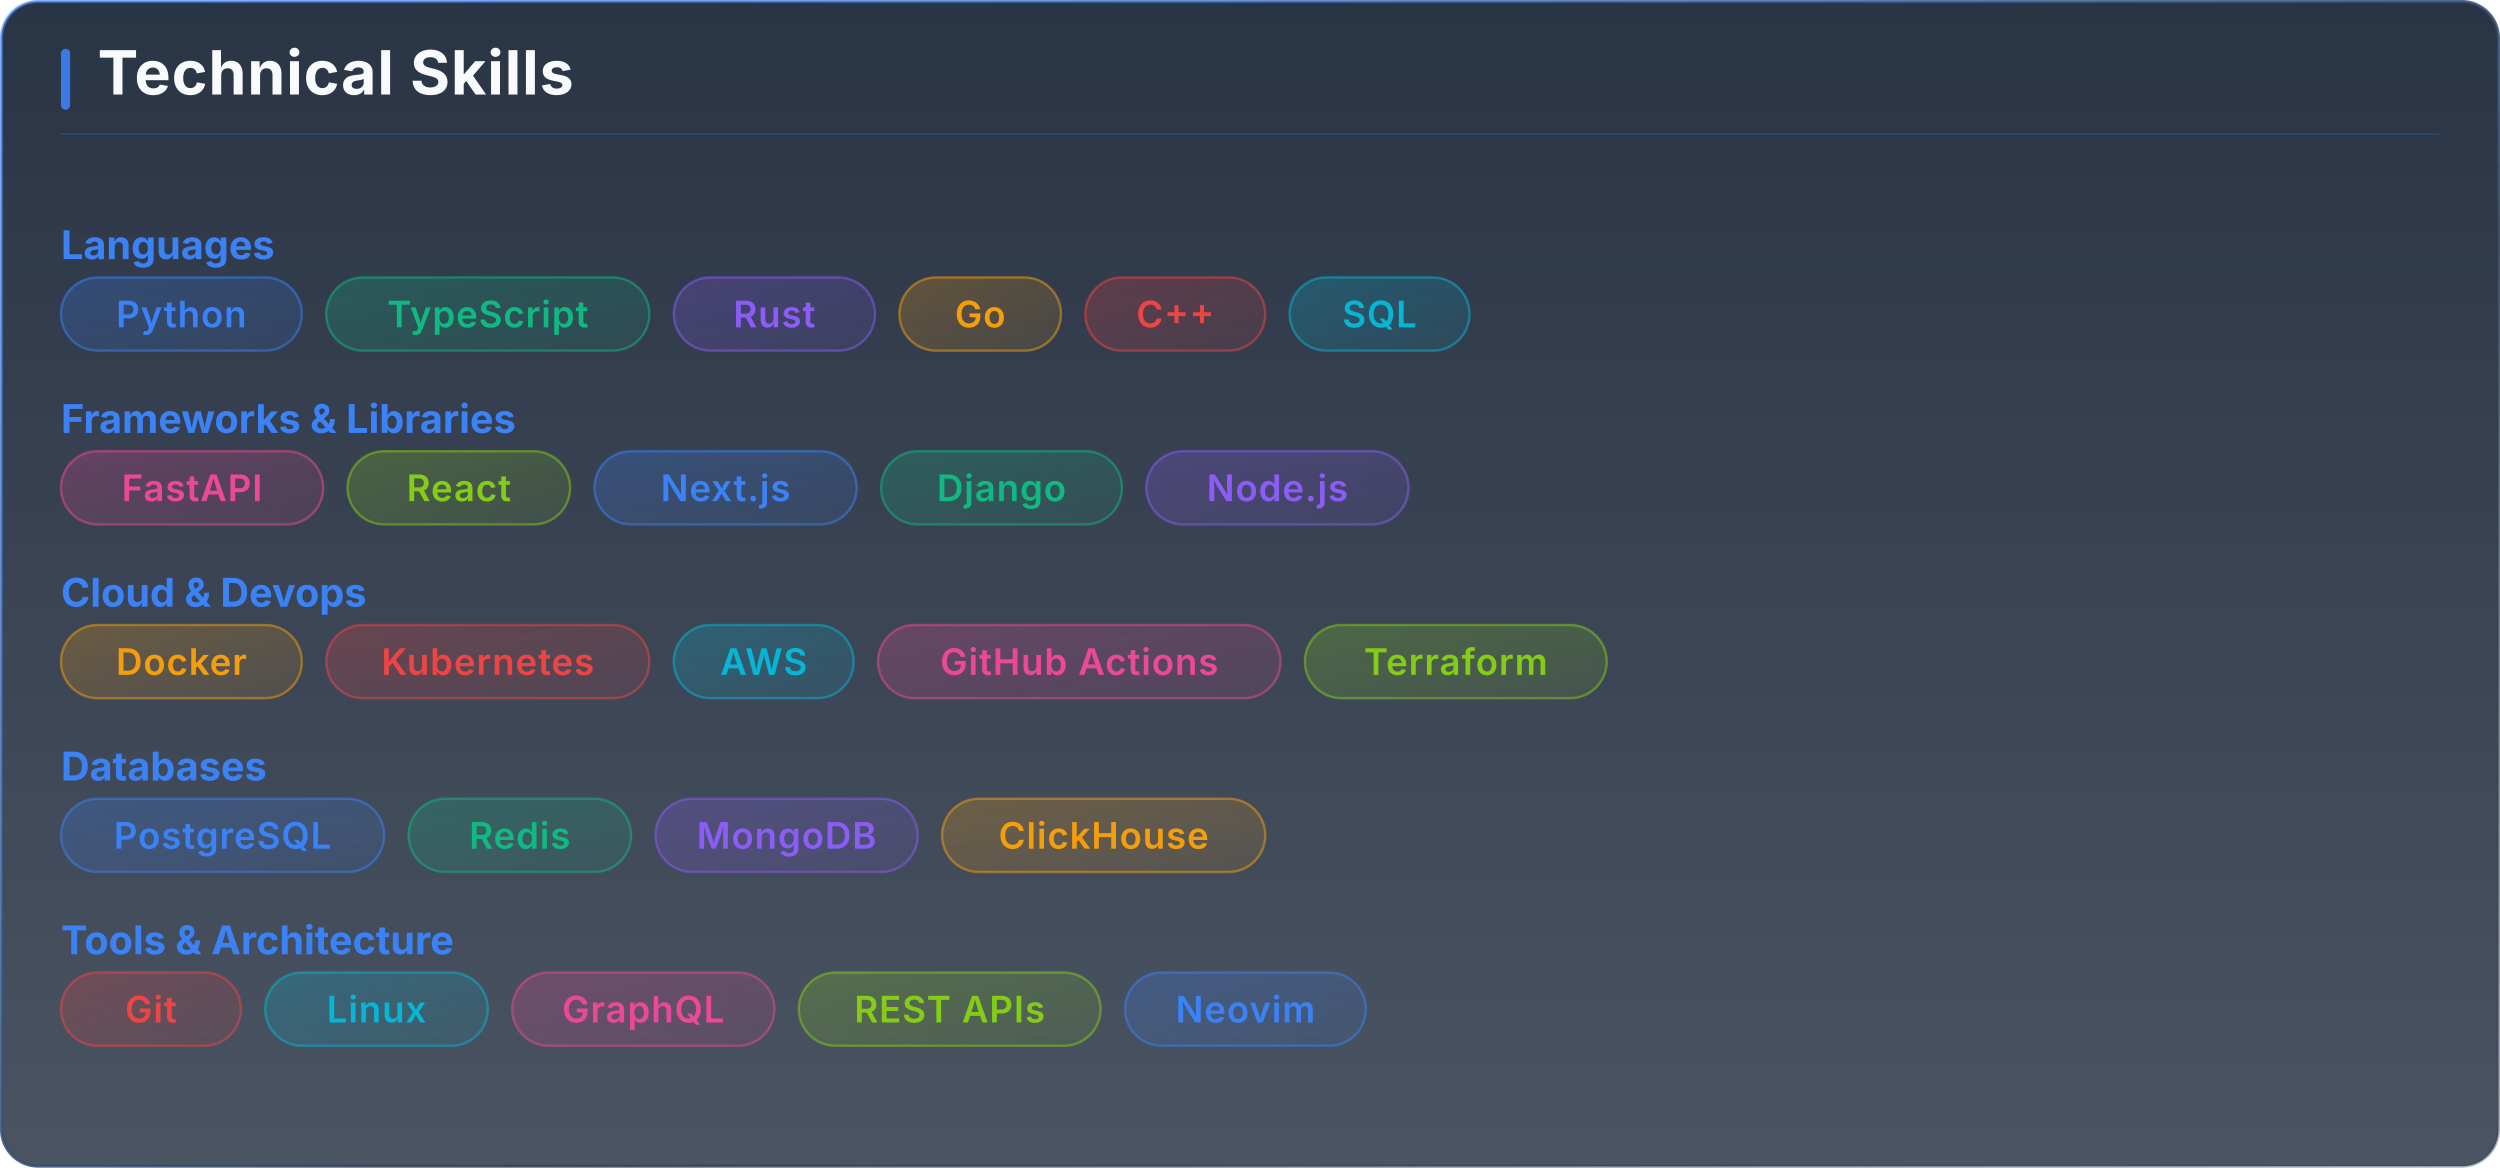
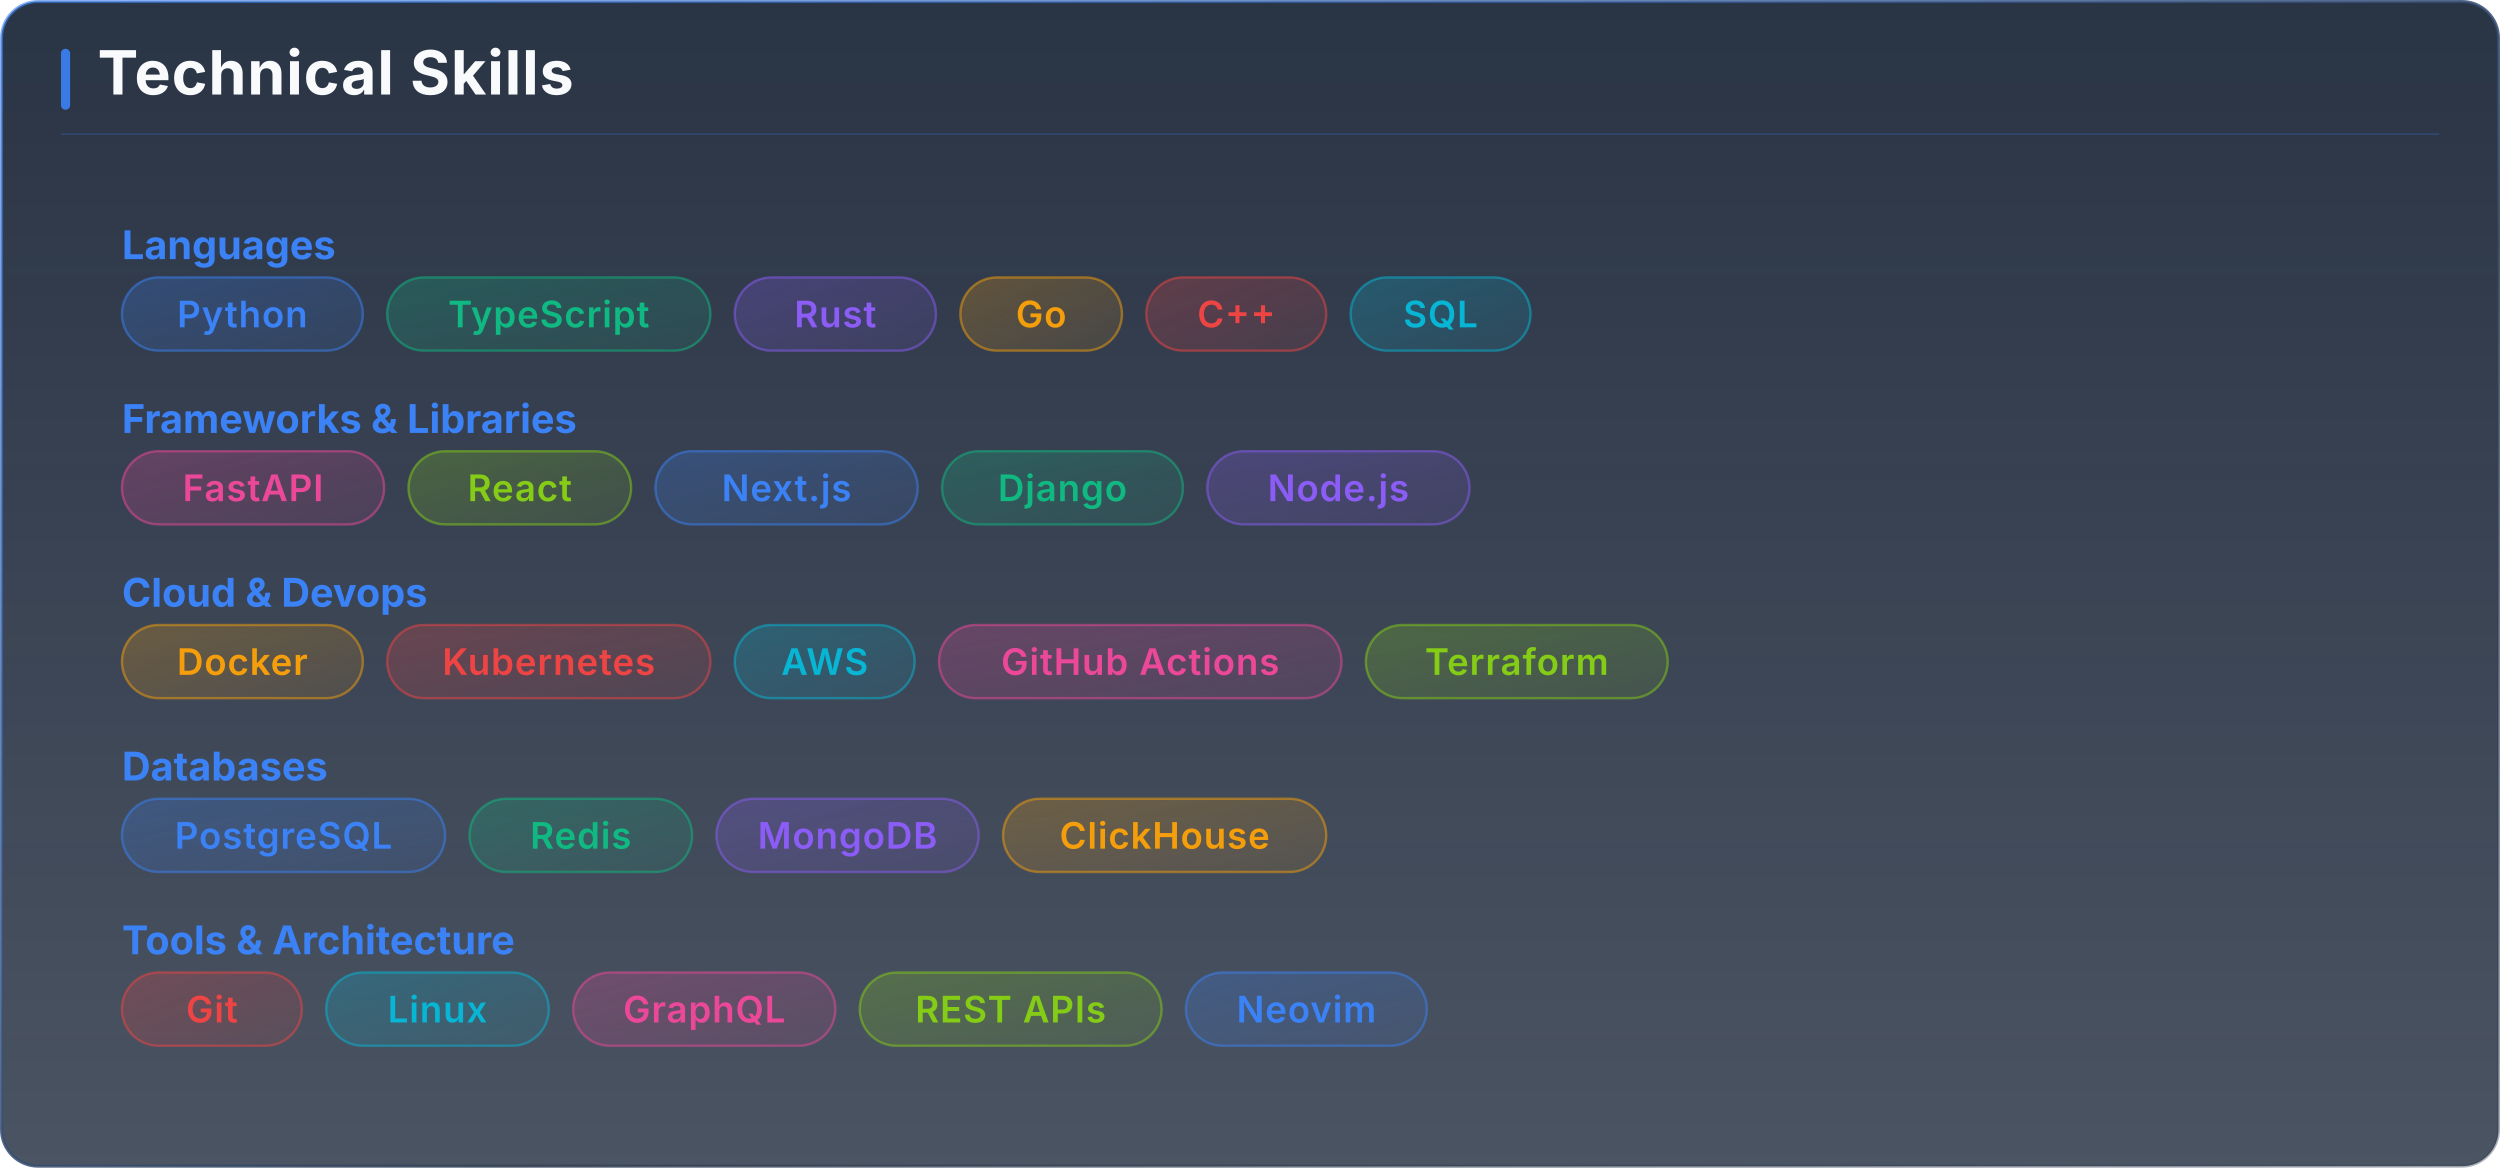
<svg xmlns="http://www.w3.org/2000/svg" width="820" height="383" viewBox="0 0 820 383" role="img">
  <defs>
    <linearGradient id="pf-progress-grad" x1="0%" y1="0%" x2="100%" y2="0%">
      <stop offset="0%" stop-color="#3B82F6" stop-opacity="0.75" />
      <stop offset="70%" stop-color="#3B82F6" />
      <stop offset="100%" stop-color="#EC4899" stop-opacity="0.9" />
    </linearGradient>
    <linearGradient id="pf-card-border" x1="0%" y1="0%" x2="100%" y2="100%">
      <stop offset="0%" stop-color="#3B82F6" stop-opacity="0.6" />
      <stop offset="60%" stop-color="#334155" stop-opacity="0.9" />
      <stop offset="100%" stop-color="#334155" stop-opacity="0.4" />
    </linearGradient>
    <linearGradient id="pf-card-bg" x1="0%" y1="0%" x2="0%" y2="100%">
      <stop offset="0%" stop-color="#1E293B" stop-opacity="0.95" />
      <stop offset="100%" stop-color="#1E293B" stop-opacity="0.8" />
    </linearGradient>
    <linearGradient id="pf-card-gradient" x1="0%" y1="0%" x2="100%" y2="0%">
      <stop offset="0%" stop-color="#3b0918" />
      <stop offset="50%" stop-color="#1e1333" />
      <stop offset="100%" stop-color="#091629" />
    </linearGradient>
    <linearGradient id="pf-track-bg" x1="0%" y1="0%" x2="100%" y2="0%">
      <stop offset="0%" stop-color="#94A3B8" stop-opacity="0.15" />
      <stop offset="100%" stop-color="#94A3B8" stop-opacity="0.08" />
    </linearGradient>
    <linearGradient id="pf-badge-0" x1="0%" y1="0%" x2="100%" y2="100%">
      <stop offset="0%" stop-color="#3B82F6" stop-opacity="0.25" />
      <stop offset="100%" stop-color="#3B82F6" stop-opacity="0.1" />
    </linearGradient>
    <linearGradient id="pf-badge-1" x1="0%" y1="0%" x2="100%" y2="100%">
      <stop offset="0%" stop-color="#10B981" stop-opacity="0.25" />
      <stop offset="100%" stop-color="#10B981" stop-opacity="0.1" />
    </linearGradient>
    <linearGradient id="pf-badge-2" x1="0%" y1="0%" x2="100%" y2="100%">
      <stop offset="0%" stop-color="#8B5CF6" stop-opacity="0.25" />
      <stop offset="100%" stop-color="#8B5CF6" stop-opacity="0.1" />
    </linearGradient>
    <linearGradient id="pf-badge-3" x1="0%" y1="0%" x2="100%" y2="100%">
      <stop offset="0%" stop-color="#F59E0B" stop-opacity="0.25" />
      <stop offset="100%" stop-color="#F59E0B" stop-opacity="0.1" />
    </linearGradient>
    <linearGradient id="pf-badge-4" x1="0%" y1="0%" x2="100%" y2="100%">
      <stop offset="0%" stop-color="#EF4444" stop-opacity="0.25" />
      <stop offset="100%" stop-color="#EF4444" stop-opacity="0.1" />
    </linearGradient>
    <linearGradient id="pf-badge-5" x1="0%" y1="0%" x2="100%" y2="100%">
      <stop offset="0%" stop-color="#06B6D4" stop-opacity="0.25" />
      <stop offset="100%" stop-color="#06B6D4" stop-opacity="0.1" />
    </linearGradient>
    <linearGradient id="pf-badge-6" x1="0%" y1="0%" x2="100%" y2="100%">
      <stop offset="0%" stop-color="#EC4899" stop-opacity="0.25" />
      <stop offset="100%" stop-color="#EC4899" stop-opacity="0.1" />
    </linearGradient>
    <linearGradient id="pf-badge-7" x1="0%" y1="0%" x2="100%" y2="100%">
      <stop offset="0%" stop-color="#84CC16" stop-opacity="0.25" />
      <stop offset="100%" stop-color="#84CC16" stop-opacity="0.1" />
    </linearGradient>
  </defs>
  <svg x="0" y="0" width="820" height="383" viewBox="0 0 820 383" fill="none" role="group">
    <rect x="0.5" y="0.5" width="819" height="382" fill="url(#pf-card-bg)" stroke="url(#pf-card-border)" stroke-width="1" rx="12" />
    <rect x="20" y="16" width="3" height="20" rx="1.5" fill="#3B82F6" opacity="0.9" />
    <text x="32" y="31" font-family="Inter, sans-serif" font-size="20" font-weight="700" fill="#F8FAFC" letter-spacing="0.3">Technical Skills</text>
    <line x1="20" y1="44" x2="800" y2="44" stroke="#3B82F6" stroke-width="0.5" stroke-opacity="0.25" />
-     <text x="20" y="85" font-family="Inter, sans-serif" font-size="13" font-weight="700" fill="#3B82F6">Languages</text>
+     <text x="40" y="85" font-family="Inter, sans-serif" font-size="13" font-weight="700" fill="#3B82F6">Languages</text>
    <g role="term">
-       <rect x="20" y="91" width="79" height="24" rx="12" fill="url(#pf-badge-0)" stroke="#3B82F6" stroke-width="0.8" stroke-opacity="0.5" />
-       <text x="59.5" y="103.0" font-family="Inter, sans-serif" font-size="12" fill="#3B82F6" text-anchor="middle" dominant-baseline="central" font-weight="600" letter-spacing="0.3">Python</text>
+       <rect x="40" y="91" width="79" height="24" rx="12" fill="url(#pf-badge-0)" stroke="#3B82F6" stroke-width="0.8" stroke-opacity="0.5" />
+       <text x="79.5" y="103.0" font-family="Inter, sans-serif" font-size="12" fill="#3B82F6" text-anchor="middle" dominant-baseline="central" font-weight="600" letter-spacing="0.3">Python</text>
    </g>
    <g role="term">
-       <rect x="107" y="91" width="106" height="24" rx="12" fill="url(#pf-badge-1)" stroke="#10B981" stroke-width="0.8" stroke-opacity="0.5" />
-       <text x="160.0" y="103.0" font-family="Inter, sans-serif" font-size="12" fill="#10B981" text-anchor="middle" dominant-baseline="central" font-weight="600" letter-spacing="0.3">TypeScript</text>
+       <rect x="127" y="91" width="106" height="24" rx="12" fill="url(#pf-badge-1)" stroke="#10B981" stroke-width="0.8" stroke-opacity="0.5" />
+       <text x="180.0" y="103.0" font-family="Inter, sans-serif" font-size="12" fill="#10B981" text-anchor="middle" dominant-baseline="central" font-weight="600" letter-spacing="0.3">TypeScript</text>
    </g>
    <g role="term">
-       <rect x="221" y="91" width="66" height="24" rx="12" fill="url(#pf-badge-2)" stroke="#8B5CF6" stroke-width="0.8" stroke-opacity="0.5" />
-       <text x="254.0" y="103.0" font-family="Inter, sans-serif" font-size="12" fill="#8B5CF6" text-anchor="middle" dominant-baseline="central" font-weight="600" letter-spacing="0.3">Rust</text>
+       <rect x="241" y="91" width="66" height="24" rx="12" fill="url(#pf-badge-2)" stroke="#8B5CF6" stroke-width="0.8" stroke-opacity="0.5" />
+       <text x="274.0" y="103.0" font-family="Inter, sans-serif" font-size="12" fill="#8B5CF6" text-anchor="middle" dominant-baseline="central" font-weight="600" letter-spacing="0.3">Rust</text>
    </g>
    <g role="term">
-       <rect x="295" y="91" width="53" height="24" rx="12" fill="url(#pf-badge-3)" stroke="#F59E0B" stroke-width="0.8" stroke-opacity="0.5" />
-       <text x="321.5" y="103.0" font-family="Inter, sans-serif" font-size="12" fill="#F59E0B" text-anchor="middle" dominant-baseline="central" font-weight="600" letter-spacing="0.3">Go</text>
+       <rect x="315" y="91" width="53" height="24" rx="12" fill="url(#pf-badge-3)" stroke="#F59E0B" stroke-width="0.8" stroke-opacity="0.5" />
+       <text x="341.5" y="103.0" font-family="Inter, sans-serif" font-size="12" fill="#F59E0B" text-anchor="middle" dominant-baseline="central" font-weight="600" letter-spacing="0.3">Go</text>
    </g>
    <g role="term">
-       <rect x="356" y="91" width="59" height="24" rx="12" fill="url(#pf-badge-4)" stroke="#EF4444" stroke-width="0.8" stroke-opacity="0.5" />
-       <text x="385.5" y="103.0" font-family="Inter, sans-serif" font-size="12" fill="#EF4444" text-anchor="middle" dominant-baseline="central" font-weight="600" letter-spacing="0.3">C++</text>
+       <rect x="376" y="91" width="59" height="24" rx="12" fill="url(#pf-badge-4)" stroke="#EF4444" stroke-width="0.8" stroke-opacity="0.5" />
+       <text x="405.5" y="103.0" font-family="Inter, sans-serif" font-size="12" fill="#EF4444" text-anchor="middle" dominant-baseline="central" font-weight="600" letter-spacing="0.3">C++</text>
    </g>
    <g role="term">
-       <rect x="423" y="91" width="59" height="24" rx="12" fill="url(#pf-badge-5)" stroke="#06B6D4" stroke-width="0.8" stroke-opacity="0.5" />
-       <text x="452.5" y="103.0" font-family="Inter, sans-serif" font-size="12" fill="#06B6D4" text-anchor="middle" dominant-baseline="central" font-weight="600" letter-spacing="0.3">SQL</text>
+       <rect x="443" y="91" width="59" height="24" rx="12" fill="url(#pf-badge-5)" stroke="#06B6D4" stroke-width="0.8" stroke-opacity="0.5" />
+       <text x="472.5" y="103.0" font-family="Inter, sans-serif" font-size="12" fill="#06B6D4" text-anchor="middle" dominant-baseline="central" font-weight="600" letter-spacing="0.3">SQL</text>
    </g>
-     <text x="20" y="142" font-family="Inter, sans-serif" font-size="13" font-weight="700" fill="#3B82F6">Frameworks &amp; Libraries</text>
+     <text x="40" y="142" font-family="Inter, sans-serif" font-size="13" font-weight="700" fill="#3B82F6">Frameworks &amp; Libraries</text>
    <g role="term">
-       <rect x="20" y="148" width="86" height="24" rx="12" fill="url(#pf-badge-6)" stroke="#EC4899" stroke-width="0.8" stroke-opacity="0.5" />
-       <text x="63.0" y="160.0" font-family="Inter, sans-serif" font-size="12" fill="#EC4899" text-anchor="middle" dominant-baseline="central" font-weight="600" letter-spacing="0.3">FastAPI</text>
+       <rect x="40" y="148" width="86" height="24" rx="12" fill="url(#pf-badge-6)" stroke="#EC4899" stroke-width="0.8" stroke-opacity="0.5" />
+       <text x="83.0" y="160.0" font-family="Inter, sans-serif" font-size="12" fill="#EC4899" text-anchor="middle" dominant-baseline="central" font-weight="600" letter-spacing="0.3">FastAPI</text>
    </g>
    <g role="term">
-       <rect x="114" y="148" width="73" height="24" rx="12" fill="url(#pf-badge-7)" stroke="#84CC16" stroke-width="0.8" stroke-opacity="0.5" />
-       <text x="150.5" y="160.0" font-family="Inter, sans-serif" font-size="12" fill="#84CC16" text-anchor="middle" dominant-baseline="central" font-weight="600" letter-spacing="0.3">React</text>
+       <rect x="134" y="148" width="73" height="24" rx="12" fill="url(#pf-badge-7)" stroke="#84CC16" stroke-width="0.8" stroke-opacity="0.5" />
+       <text x="170.5" y="160.0" font-family="Inter, sans-serif" font-size="12" fill="#84CC16" text-anchor="middle" dominant-baseline="central" font-weight="600" letter-spacing="0.3">React</text>
    </g>
    <g role="term">
-       <rect x="195" y="148" width="86" height="24" rx="12" fill="url(#pf-badge-0)" stroke="#3B82F6" stroke-width="0.8" stroke-opacity="0.5" />
-       <text x="238.0" y="160.0" font-family="Inter, sans-serif" font-size="12" fill="#3B82F6" text-anchor="middle" dominant-baseline="central" font-weight="600" letter-spacing="0.3">Next.js</text>
+       <rect x="215" y="148" width="86" height="24" rx="12" fill="url(#pf-badge-0)" stroke="#3B82F6" stroke-width="0.8" stroke-opacity="0.5" />
+       <text x="258.0" y="160.0" font-family="Inter, sans-serif" font-size="12" fill="#3B82F6" text-anchor="middle" dominant-baseline="central" font-weight="600" letter-spacing="0.3">Next.js</text>
    </g>
    <g role="term">
-       <rect x="289" y="148" width="79" height="24" rx="12" fill="url(#pf-badge-1)" stroke="#10B981" stroke-width="0.8" stroke-opacity="0.5" />
-       <text x="328.5" y="160.0" font-family="Inter, sans-serif" font-size="12" fill="#10B981" text-anchor="middle" dominant-baseline="central" font-weight="600" letter-spacing="0.3">Django</text>
+       <rect x="309" y="148" width="79" height="24" rx="12" fill="url(#pf-badge-1)" stroke="#10B981" stroke-width="0.8" stroke-opacity="0.5" />
+       <text x="348.5" y="160.0" font-family="Inter, sans-serif" font-size="12" fill="#10B981" text-anchor="middle" dominant-baseline="central" font-weight="600" letter-spacing="0.3">Django</text>
    </g>
    <g role="term">
-       <rect x="376" y="148" width="86" height="24" rx="12" fill="url(#pf-badge-2)" stroke="#8B5CF6" stroke-width="0.8" stroke-opacity="0.5" />
-       <text x="419.0" y="160.0" font-family="Inter, sans-serif" font-size="12" fill="#8B5CF6" text-anchor="middle" dominant-baseline="central" font-weight="600" letter-spacing="0.3">Node.js</text>
+       <rect x="396" y="148" width="86" height="24" rx="12" fill="url(#pf-badge-2)" stroke="#8B5CF6" stroke-width="0.8" stroke-opacity="0.5" />
+       <text x="439.0" y="160.0" font-family="Inter, sans-serif" font-size="12" fill="#8B5CF6" text-anchor="middle" dominant-baseline="central" font-weight="600" letter-spacing="0.3">Node.js</text>
    </g>
-     <text x="20" y="199" font-family="Inter, sans-serif" font-size="13" font-weight="700" fill="#3B82F6">Cloud &amp; Devops</text>
+     <text x="40" y="199" font-family="Inter, sans-serif" font-size="13" font-weight="700" fill="#3B82F6">Cloud &amp; Devops</text>
    <g role="term">
-       <rect x="20" y="205" width="79" height="24" rx="12" fill="url(#pf-badge-3)" stroke="#F59E0B" stroke-width="0.8" stroke-opacity="0.5" />
-       <text x="59.5" y="217.0" font-family="Inter, sans-serif" font-size="12" fill="#F59E0B" text-anchor="middle" dominant-baseline="central" font-weight="600" letter-spacing="0.3">Docker</text>
+       <rect x="40" y="205" width="79" height="24" rx="12" fill="url(#pf-badge-3)" stroke="#F59E0B" stroke-width="0.8" stroke-opacity="0.5" />
+       <text x="79.5" y="217.0" font-family="Inter, sans-serif" font-size="12" fill="#F59E0B" text-anchor="middle" dominant-baseline="central" font-weight="600" letter-spacing="0.3">Docker</text>
    </g>
    <g role="term">
-       <rect x="107" y="205" width="106" height="24" rx="12" fill="url(#pf-badge-4)" stroke="#EF4444" stroke-width="0.8" stroke-opacity="0.5" />
-       <text x="160.0" y="217.0" font-family="Inter, sans-serif" font-size="12" fill="#EF4444" text-anchor="middle" dominant-baseline="central" font-weight="600" letter-spacing="0.3">Kubernetes</text>
+       <rect x="127" y="205" width="106" height="24" rx="12" fill="url(#pf-badge-4)" stroke="#EF4444" stroke-width="0.8" stroke-opacity="0.5" />
+       <text x="180.0" y="217.0" font-family="Inter, sans-serif" font-size="12" fill="#EF4444" text-anchor="middle" dominant-baseline="central" font-weight="600" letter-spacing="0.3">Kubernetes</text>
    </g>
    <g role="term">
-       <rect x="221" y="205" width="59" height="24" rx="12" fill="url(#pf-badge-5)" stroke="#06B6D4" stroke-width="0.8" stroke-opacity="0.5" />
-       <text x="250.5" y="217.0" font-family="Inter, sans-serif" font-size="12" fill="#06B6D4" text-anchor="middle" dominant-baseline="central" font-weight="600" letter-spacing="0.3">AWS</text>
+       <rect x="241" y="205" width="59" height="24" rx="12" fill="url(#pf-badge-5)" stroke="#06B6D4" stroke-width="0.8" stroke-opacity="0.5" />
+       <text x="270.5" y="217.0" font-family="Inter, sans-serif" font-size="12" fill="#06B6D4" text-anchor="middle" dominant-baseline="central" font-weight="600" letter-spacing="0.3">AWS</text>
    </g>
    <g role="term">
-       <rect x="288" y="205" width="132" height="24" rx="12" fill="url(#pf-badge-6)" stroke="#EC4899" stroke-width="0.8" stroke-opacity="0.5" />
-       <text x="354.0" y="217.0" font-family="Inter, sans-serif" font-size="12" fill="#EC4899" text-anchor="middle" dominant-baseline="central" font-weight="600" letter-spacing="0.3">GitHub Actions</text>
+       <rect x="308" y="205" width="132" height="24" rx="12" fill="url(#pf-badge-6)" stroke="#EC4899" stroke-width="0.8" stroke-opacity="0.5" />
+       <text x="374.0" y="217.0" font-family="Inter, sans-serif" font-size="12" fill="#EC4899" text-anchor="middle" dominant-baseline="central" font-weight="600" letter-spacing="0.3">GitHub Actions</text>
    </g>
    <g role="term">
-       <rect x="428" y="205" width="99" height="24" rx="12" fill="url(#pf-badge-7)" stroke="#84CC16" stroke-width="0.8" stroke-opacity="0.5" />
-       <text x="477.5" y="217.0" font-family="Inter, sans-serif" font-size="12" fill="#84CC16" text-anchor="middle" dominant-baseline="central" font-weight="600" letter-spacing="0.3">Terraform</text>
+       <rect x="448" y="205" width="99" height="24" rx="12" fill="url(#pf-badge-7)" stroke="#84CC16" stroke-width="0.8" stroke-opacity="0.5" />
+       <text x="497.5" y="217.0" font-family="Inter, sans-serif" font-size="12" fill="#84CC16" text-anchor="middle" dominant-baseline="central" font-weight="600" letter-spacing="0.3">Terraform</text>
    </g>
-     <text x="20" y="256" font-family="Inter, sans-serif" font-size="13" font-weight="700" fill="#3B82F6">Databases</text>
+     <text x="40" y="256" font-family="Inter, sans-serif" font-size="13" font-weight="700" fill="#3B82F6">Databases</text>
    <g role="term">
-       <rect x="20" y="262" width="106" height="24" rx="12" fill="url(#pf-badge-0)" stroke="#3B82F6" stroke-width="0.8" stroke-opacity="0.5" />
-       <text x="73.0" y="274.0" font-family="Inter, sans-serif" font-size="12" fill="#3B82F6" text-anchor="middle" dominant-baseline="central" font-weight="600" letter-spacing="0.3">PostgreSQL</text>
+       <rect x="40" y="262" width="106" height="24" rx="12" fill="url(#pf-badge-0)" stroke="#3B82F6" stroke-width="0.8" stroke-opacity="0.5" />
+       <text x="93.0" y="274.0" font-family="Inter, sans-serif" font-size="12" fill="#3B82F6" text-anchor="middle" dominant-baseline="central" font-weight="600" letter-spacing="0.3">PostgreSQL</text>
    </g>
    <g role="term">
-       <rect x="134" y="262" width="73" height="24" rx="12" fill="url(#pf-badge-1)" stroke="#10B981" stroke-width="0.8" stroke-opacity="0.5" />
-       <text x="170.5" y="274.0" font-family="Inter, sans-serif" font-size="12" fill="#10B981" text-anchor="middle" dominant-baseline="central" font-weight="600" letter-spacing="0.3">Redis</text>
+       <rect x="154" y="262" width="73" height="24" rx="12" fill="url(#pf-badge-1)" stroke="#10B981" stroke-width="0.8" stroke-opacity="0.5" />
+       <text x="190.5" y="274.0" font-family="Inter, sans-serif" font-size="12" fill="#10B981" text-anchor="middle" dominant-baseline="central" font-weight="600" letter-spacing="0.3">Redis</text>
    </g>
    <g role="term">
-       <rect x="215" y="262" width="86" height="24" rx="12" fill="url(#pf-badge-2)" stroke="#8B5CF6" stroke-width="0.8" stroke-opacity="0.5" />
-       <text x="258.0" y="274.0" font-family="Inter, sans-serif" font-size="12" fill="#8B5CF6" text-anchor="middle" dominant-baseline="central" font-weight="600" letter-spacing="0.3">MongoDB</text>
+       <rect x="235" y="262" width="86" height="24" rx="12" fill="url(#pf-badge-2)" stroke="#8B5CF6" stroke-width="0.8" stroke-opacity="0.5" />
+       <text x="278.0" y="274.0" font-family="Inter, sans-serif" font-size="12" fill="#8B5CF6" text-anchor="middle" dominant-baseline="central" font-weight="600" letter-spacing="0.3">MongoDB</text>
    </g>
    <g role="term">
-       <rect x="309" y="262" width="106" height="24" rx="12" fill="url(#pf-badge-3)" stroke="#F59E0B" stroke-width="0.8" stroke-opacity="0.5" />
-       <text x="362.0" y="274.0" font-family="Inter, sans-serif" font-size="12" fill="#F59E0B" text-anchor="middle" dominant-baseline="central" font-weight="600" letter-spacing="0.3">ClickHouse</text>
+       <rect x="329" y="262" width="106" height="24" rx="12" fill="url(#pf-badge-3)" stroke="#F59E0B" stroke-width="0.8" stroke-opacity="0.5" />
+       <text x="382.0" y="274.0" font-family="Inter, sans-serif" font-size="12" fill="#F59E0B" text-anchor="middle" dominant-baseline="central" font-weight="600" letter-spacing="0.3">ClickHouse</text>
    </g>
-     <text x="20" y="313" font-family="Inter, sans-serif" font-size="13" font-weight="700" fill="#3B82F6">Tools &amp; Architecture</text>
+     <text x="40" y="313" font-family="Inter, sans-serif" font-size="13" font-weight="700" fill="#3B82F6">Tools &amp; Architecture</text>
    <g role="term">
-       <rect x="20" y="319" width="59" height="24" rx="12" fill="url(#pf-badge-4)" stroke="#EF4444" stroke-width="0.8" stroke-opacity="0.5" />
-       <text x="49.5" y="331.0" font-family="Inter, sans-serif" font-size="12" fill="#EF4444" text-anchor="middle" dominant-baseline="central" font-weight="600" letter-spacing="0.3">Git</text>
+       <rect x="40" y="319" width="59" height="24" rx="12" fill="url(#pf-badge-4)" stroke="#EF4444" stroke-width="0.8" stroke-opacity="0.5" />
+       <text x="69.5" y="331.0" font-family="Inter, sans-serif" font-size="12" fill="#EF4444" text-anchor="middle" dominant-baseline="central" font-weight="600" letter-spacing="0.3">Git</text>
    </g>
    <g role="term">
-       <rect x="87" y="319" width="73" height="24" rx="12" fill="url(#pf-badge-5)" stroke="#06B6D4" stroke-width="0.8" stroke-opacity="0.5" />
-       <text x="123.5" y="331.0" font-family="Inter, sans-serif" font-size="12" fill="#06B6D4" text-anchor="middle" dominant-baseline="central" font-weight="600" letter-spacing="0.3">Linux</text>
+       <rect x="107" y="319" width="73" height="24" rx="12" fill="url(#pf-badge-5)" stroke="#06B6D4" stroke-width="0.8" stroke-opacity="0.5" />
+       <text x="143.5" y="331.0" font-family="Inter, sans-serif" font-size="12" fill="#06B6D4" text-anchor="middle" dominant-baseline="central" font-weight="600" letter-spacing="0.3">Linux</text>
    </g>
    <g role="term">
-       <rect x="168" y="319" width="86" height="24" rx="12" fill="url(#pf-badge-6)" stroke="#EC4899" stroke-width="0.8" stroke-opacity="0.5" />
-       <text x="211.0" y="331.0" font-family="Inter, sans-serif" font-size="12" fill="#EC4899" text-anchor="middle" dominant-baseline="central" font-weight="600" letter-spacing="0.3">GraphQL</text>
+       <rect x="188" y="319" width="86" height="24" rx="12" fill="url(#pf-badge-6)" stroke="#EC4899" stroke-width="0.8" stroke-opacity="0.5" />
+       <text x="231.0" y="331.0" font-family="Inter, sans-serif" font-size="12" fill="#EC4899" text-anchor="middle" dominant-baseline="central" font-weight="600" letter-spacing="0.3">GraphQL</text>
    </g>
    <g role="term">
-       <rect x="262" y="319" width="99" height="24" rx="12" fill="url(#pf-badge-7)" stroke="#84CC16" stroke-width="0.8" stroke-opacity="0.5" />
-       <text x="311.5" y="331.0" font-family="Inter, sans-serif" font-size="12" fill="#84CC16" text-anchor="middle" dominant-baseline="central" font-weight="600" letter-spacing="0.3">REST APIs</text>
+       <rect x="282" y="319" width="99" height="24" rx="12" fill="url(#pf-badge-7)" stroke="#84CC16" stroke-width="0.8" stroke-opacity="0.5" />
+       <text x="331.5" y="331.0" font-family="Inter, sans-serif" font-size="12" fill="#84CC16" text-anchor="middle" dominant-baseline="central" font-weight="600" letter-spacing="0.3">REST APIs</text>
    </g>
    <g role="term">
-       <rect x="369" y="319" width="79" height="24" rx="12" fill="url(#pf-badge-0)" stroke="#3B82F6" stroke-width="0.8" stroke-opacity="0.5" />
-       <text x="408.5" y="331.0" font-family="Inter, sans-serif" font-size="12" fill="#3B82F6" text-anchor="middle" dominant-baseline="central" font-weight="600" letter-spacing="0.3">Neovim</text>
+       <rect x="389" y="319" width="79" height="24" rx="12" fill="url(#pf-badge-0)" stroke="#3B82F6" stroke-width="0.8" stroke-opacity="0.5" />
+       <text x="428.5" y="331.0" font-family="Inter, sans-serif" font-size="12" fill="#3B82F6" text-anchor="middle" dominant-baseline="central" font-weight="600" letter-spacing="0.3">Neovim</text>
    </g>
  </svg>
</svg>
